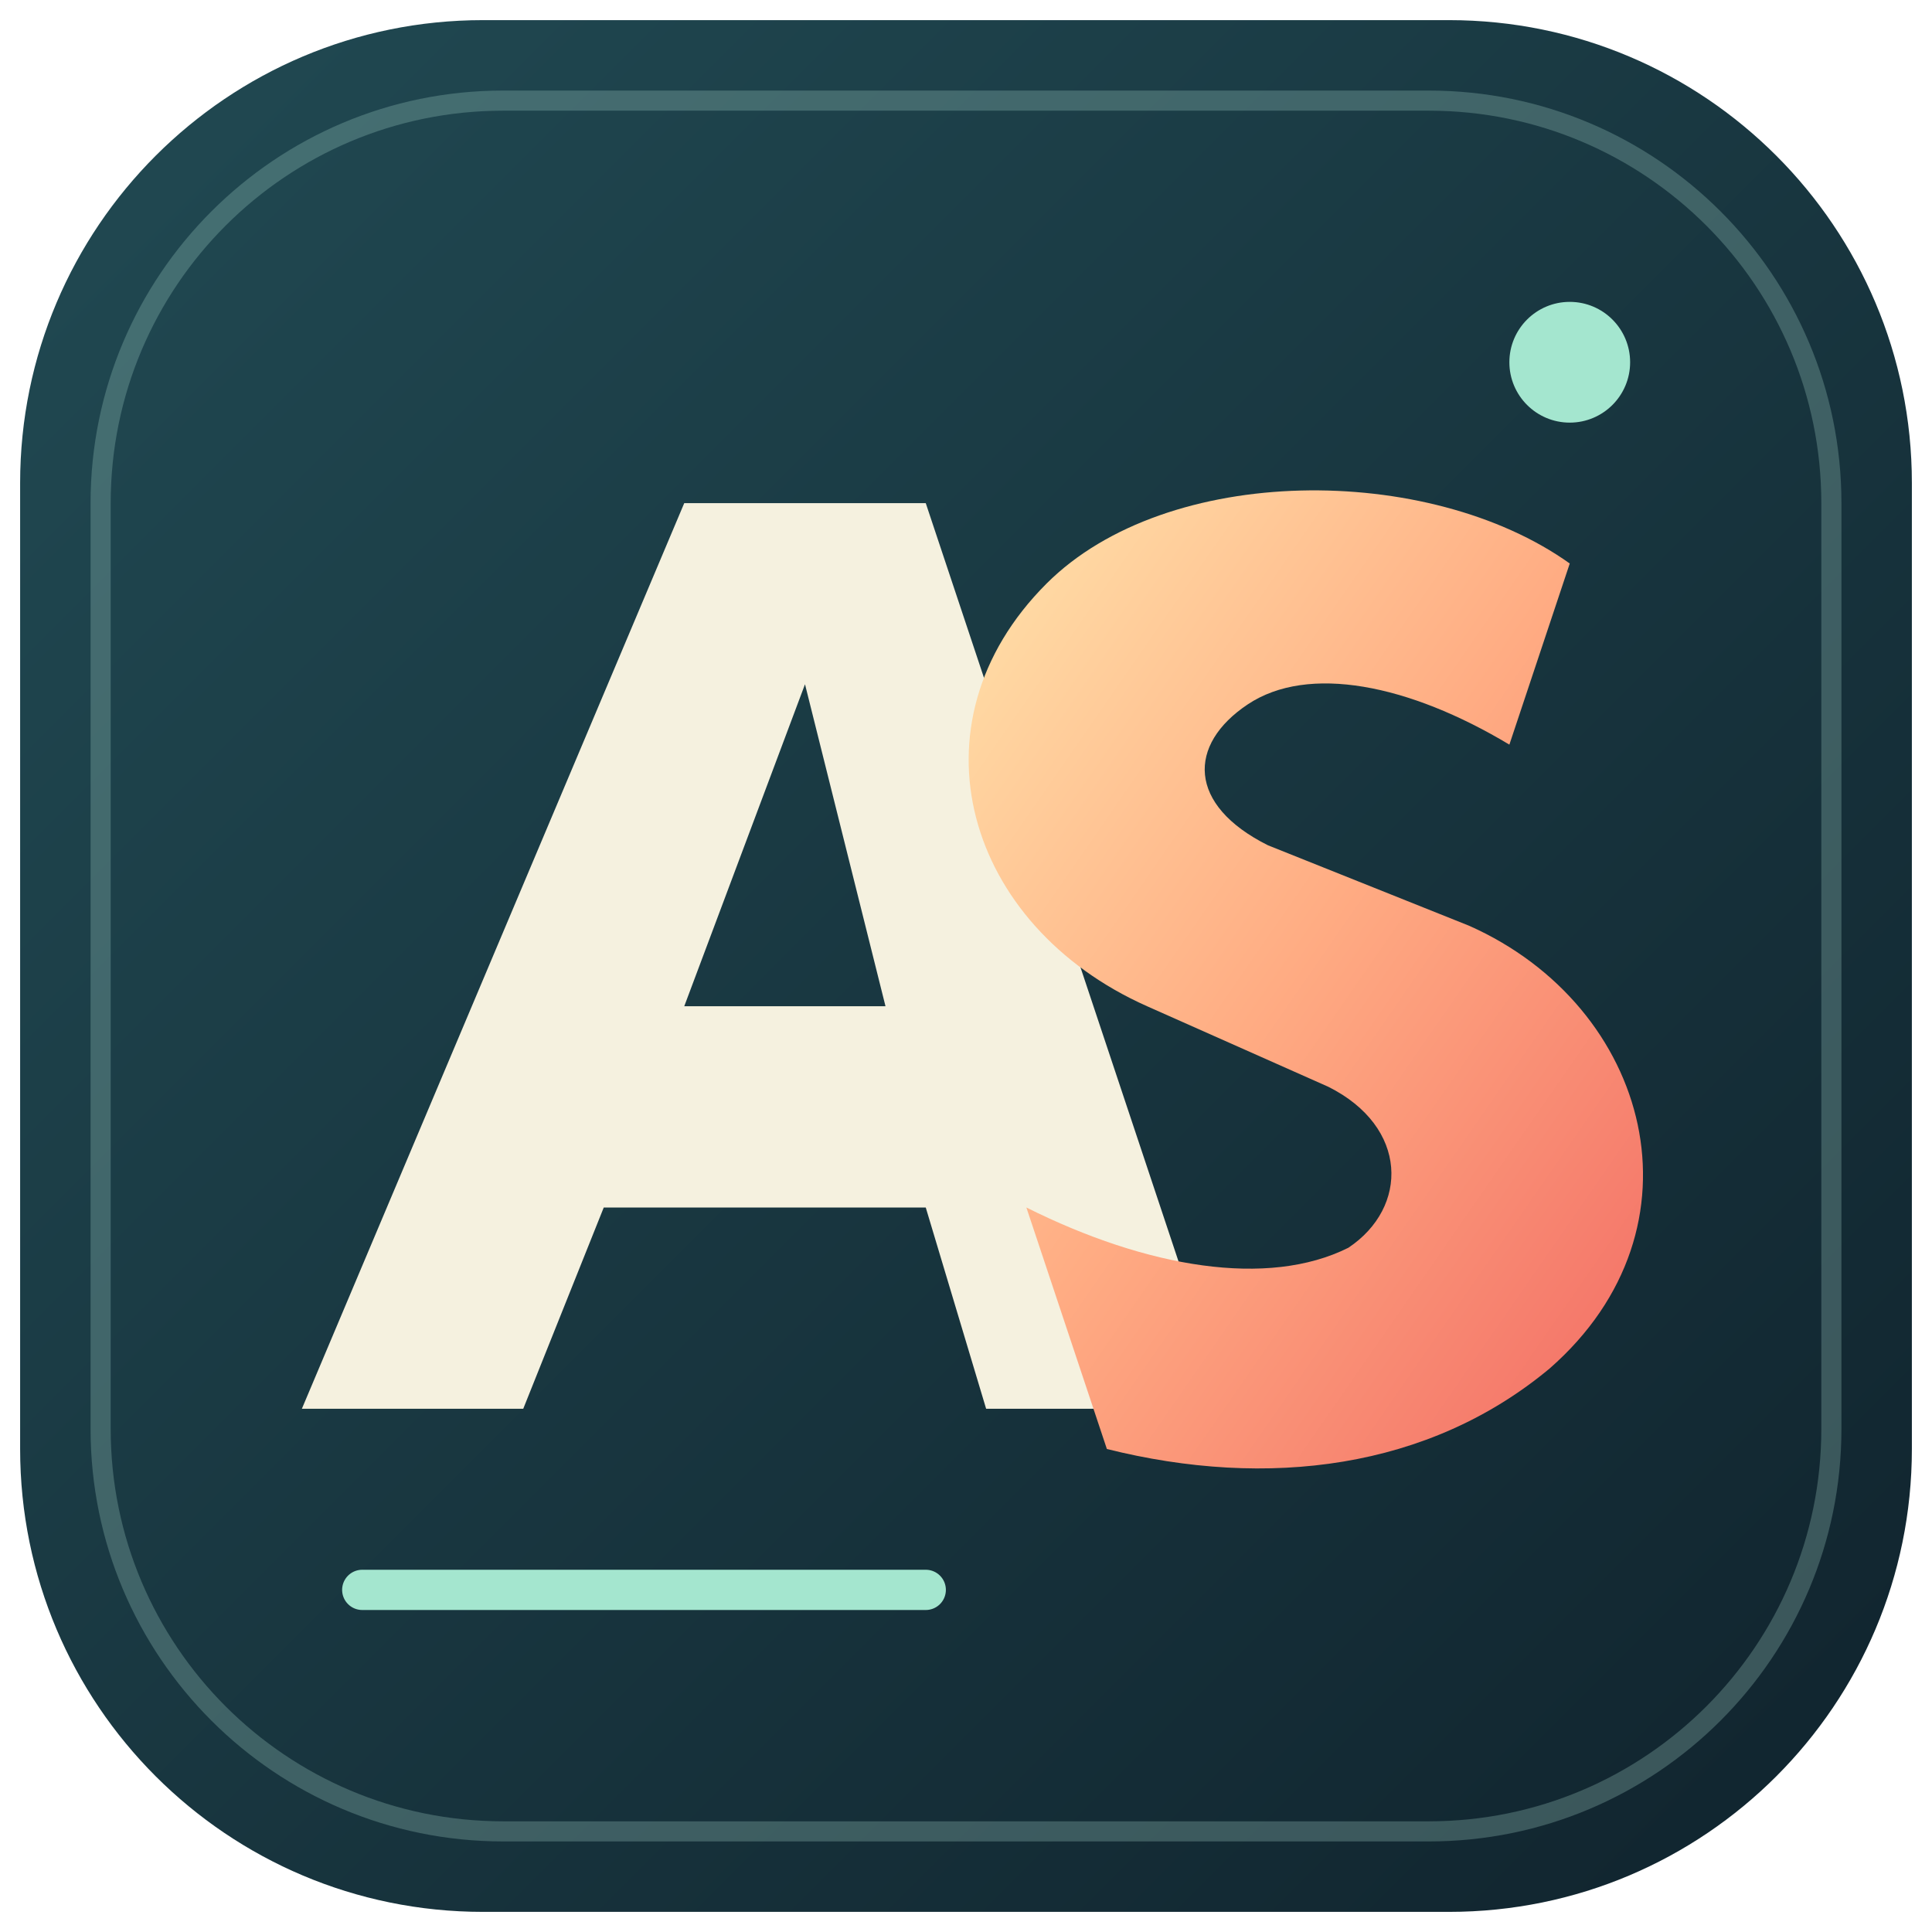
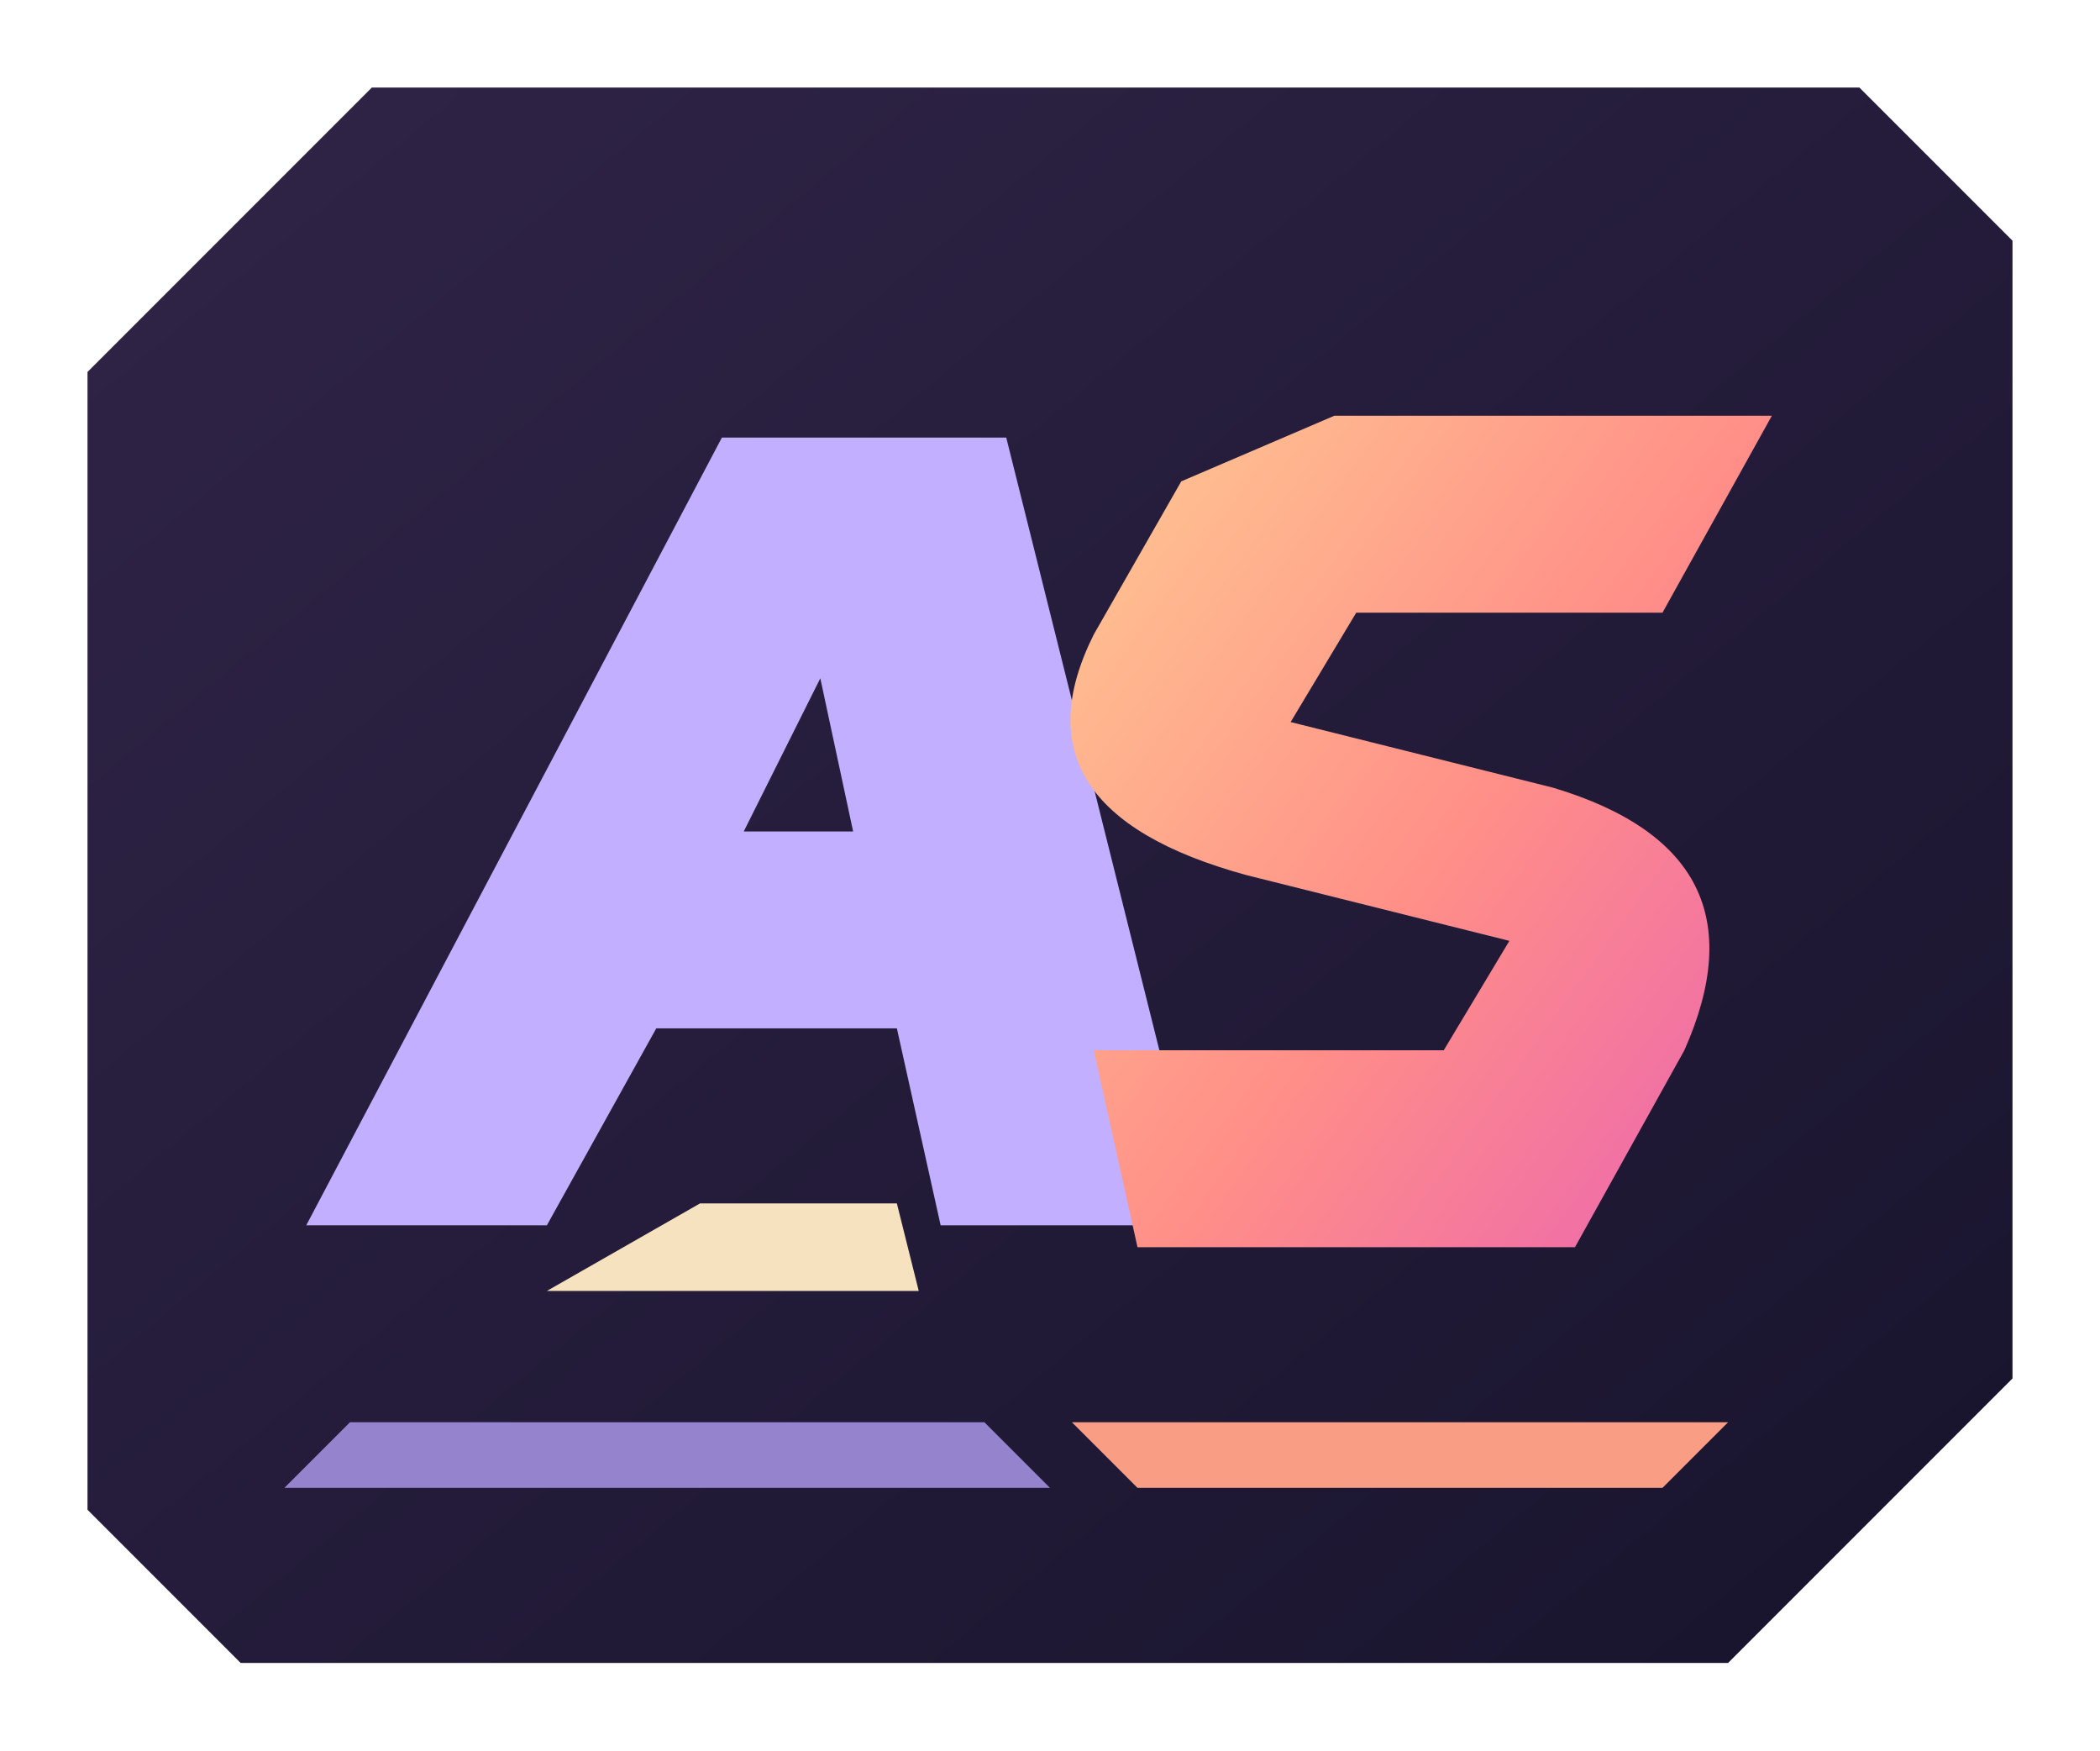
- <svg xmlns="http://www.w3.org/2000/svg" viewBox="0 0 96 96" role="img" aria-labelledby="title">
+ <svg xmlns="http://www.w3.org/2000/svg" viewBox="0 0 96 80" aria-labelledby="title" role="img">
  <defs>
-     <linearGradient id="body" x1="0" y1="0" x2="1" y2="1">
-       <stop stop-color="#214a53" />
-       <stop offset="1" stop-color="#10232d" />
+     <linearGradient id="face" x2="1" y2="1">
+       <stop stop-color="#302447" />
+       <stop offset="1" stop-color="#18142d" />
    </linearGradient>
-     <linearGradient id="coral" x1="0" y1="0" x2="1" y2="1">
-       <stop stop-color="#ffe4ab" />
-       <stop offset=".48" stop-color="#ffac83" />
-       <stop offset="1" stop-color="#f26b64" />
+     <linearGradient id="ribbon" x1="0" x2="1" y1="0" y2=".85">
+       <stop stop-color="#ffca92" />
+       <stop offset=".58" stop-color="#ff8e88" />
+       <stop offset="1" stop-color="#ed69ac" />
    </linearGradient>
  </defs>
-   <rect x="1" y="1" width="94" height="94" rx="23" fill="url(#body)" />
-   <rect x="5" y="5" width="86" height="86" rx="20" fill="none" stroke="#a7d3ca" stroke-opacity=".28" />
-   <path d="M15 70 34 25h12l15 45H49l-3-10H30l-4 10Zm19-20h10l-4-16Z" fill="#f5f1df" fill-rule="evenodd" />
-   <path d="M78 28c-7-5-20-5-26 1-7 7-4 17 5 21l9 4c4 2 4 6 1 8-4 2-10 1-16-2l4 12c8 2 16 1 22-4 8-7 5-18-4-22l-10-4c-4-2-4-5-1-7 3-2 8-1 13 2Z" fill="url(#coral)" />
-   <path d="M18 79h28" stroke="#a4e6cf" stroke-width="2" stroke-linecap="round" />
-   <circle cx="78" cy="18" r="3" fill="#a4e6cf" />
+   <path fill="url(#face)" d="M4 17 17 4h68l7 7v52L79 76H11l-7-7z" />
+   <path fill="#c3afff" d="M14 56 33 20h13l9 36H43l-2-9H30l-5 9zm20-18h5l-1.5-7z" fill-rule="evenodd" />
+   <path fill="url(#ribbon)" d="M61 19h20l-5 9H62l-3 5 12 3q10 3 6 12l-5 9H52l-2-9h16l3-5-12-3q-11-3-7-11l4-7z" />
+   <path fill="#f6e2bf" d="m25 59 7-4h9l1 4z" />
+   <path fill="#9683cd" d="M16 65h29l3 3H13z" />
+   <path fill="#fa9d85" d="M49 65h30l-3 3H52z" />
</svg>
